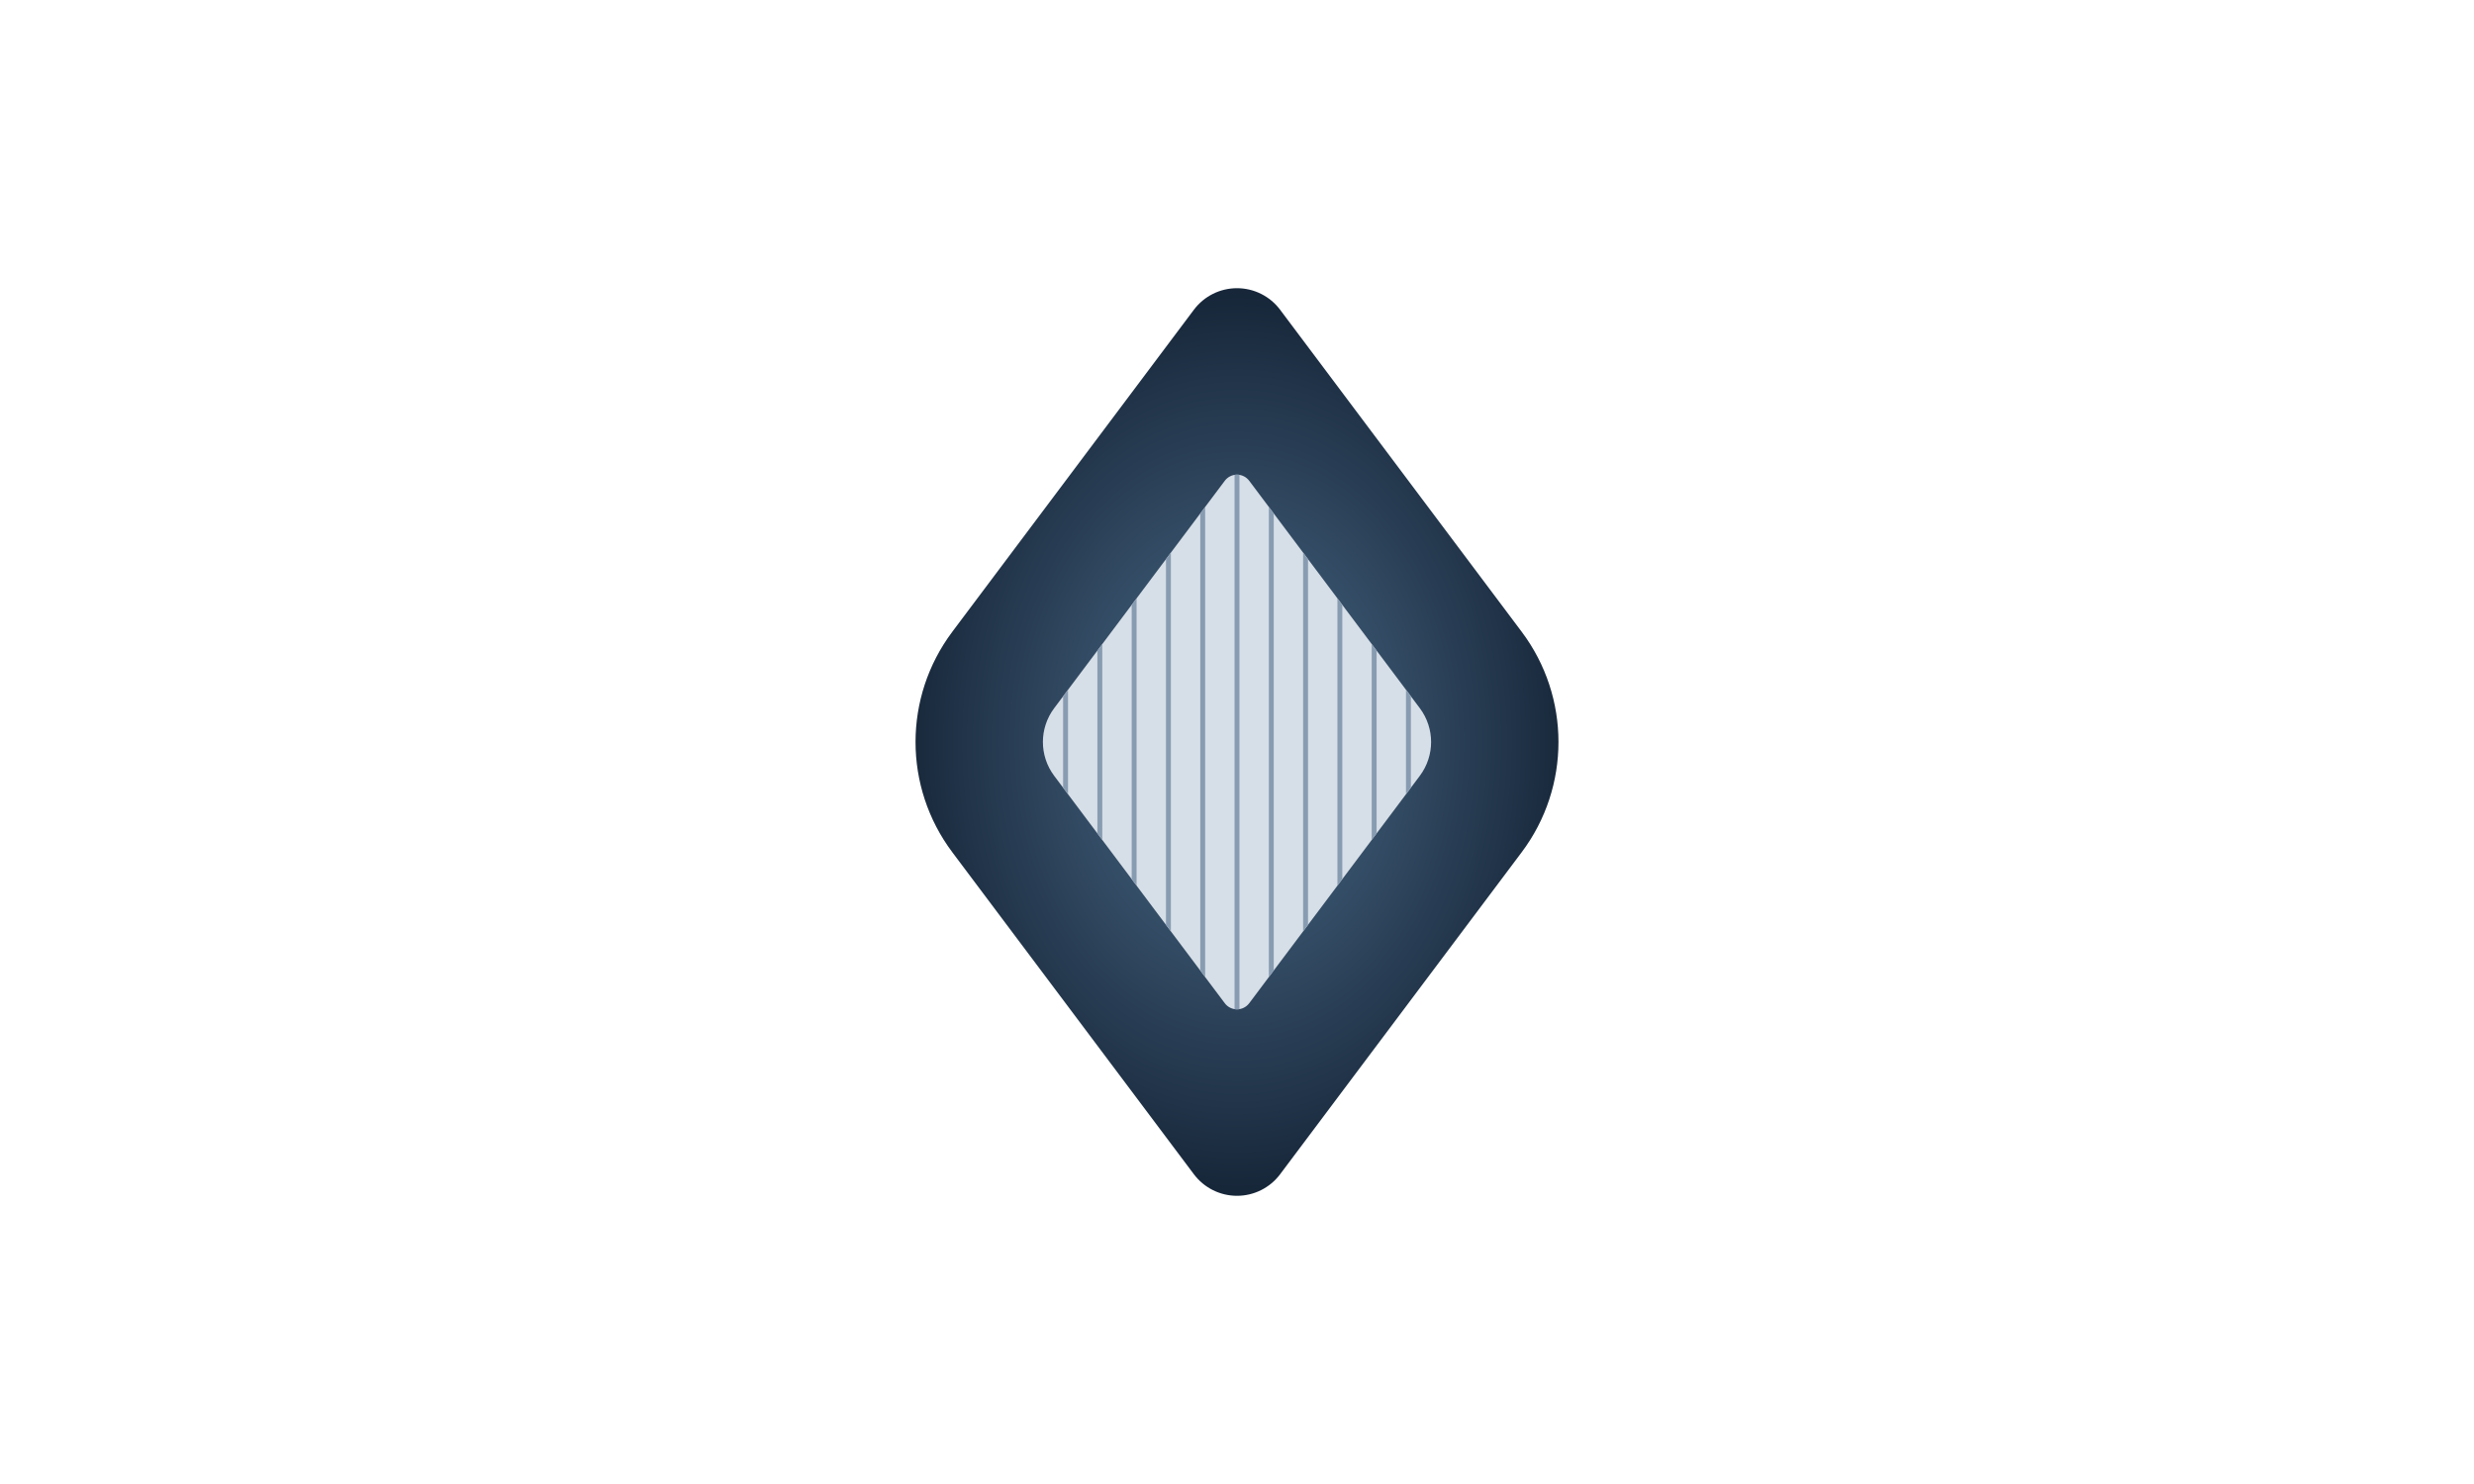
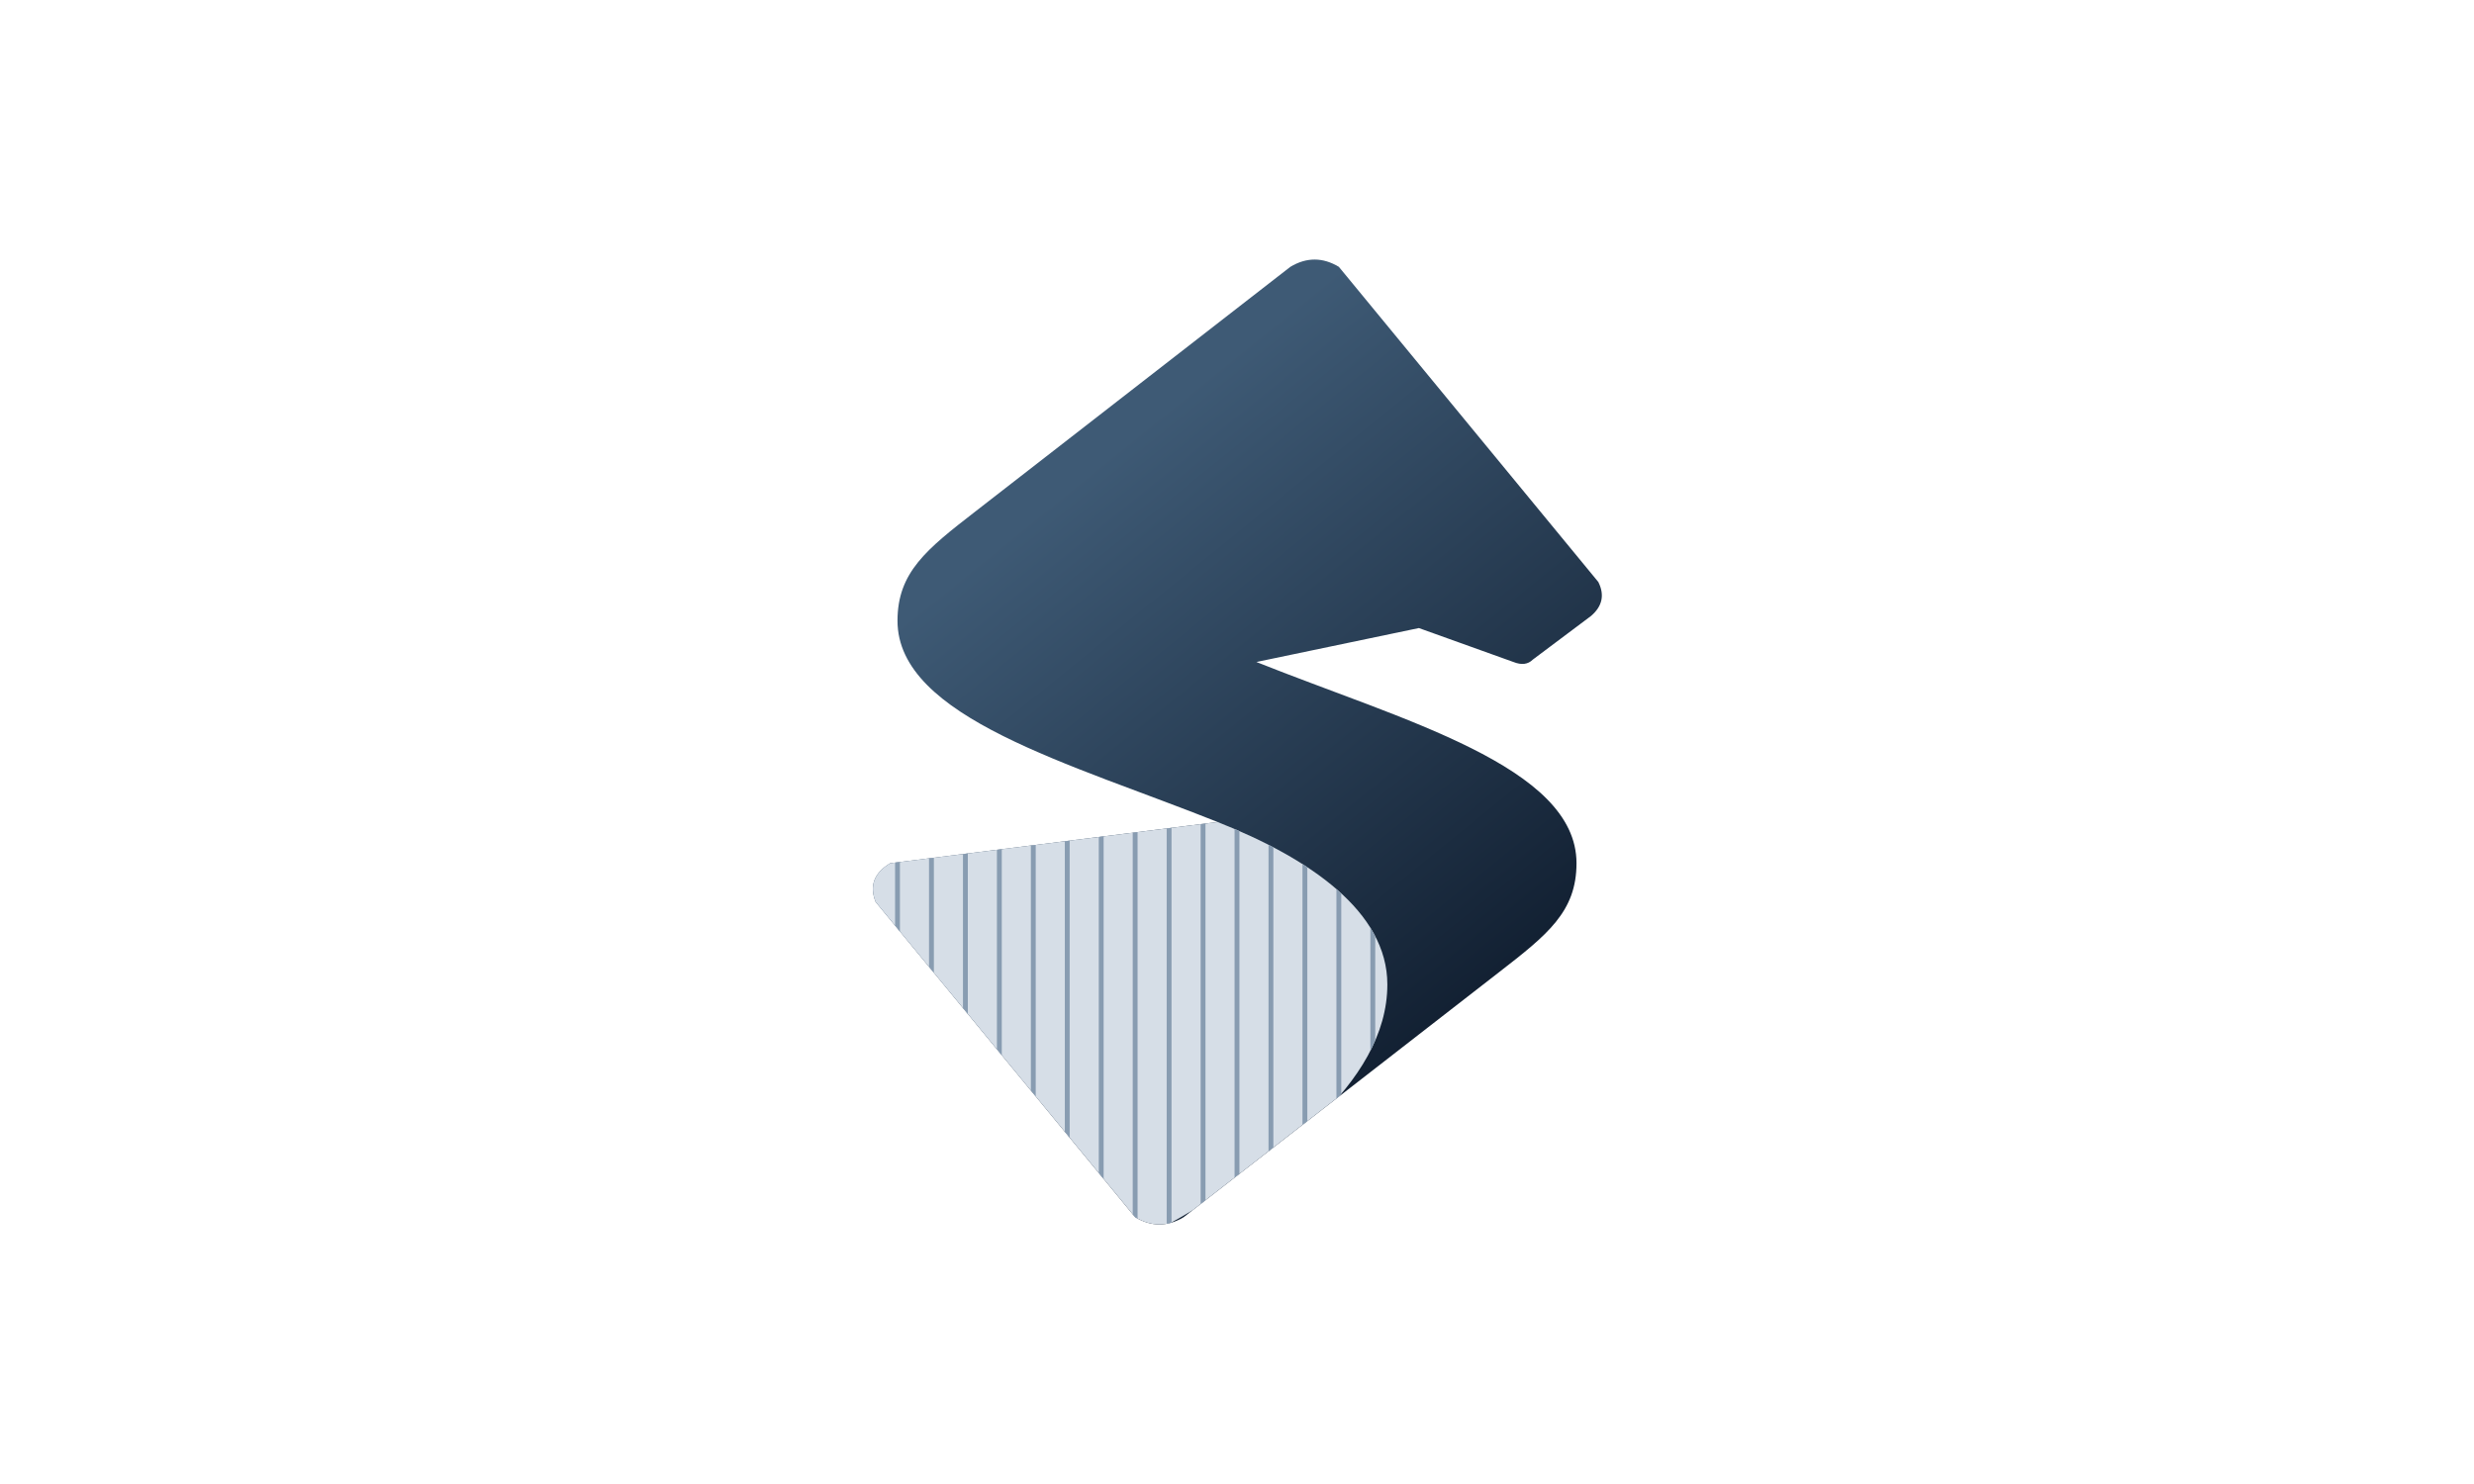
<svg xmlns="http://www.w3.org/2000/svg" width="1280" height="768" viewBox="0 0 1280 768">
  <defs>
-     <radialGradient id="g" gradientUnits="userSpaceOnUse" cx="0" cy="0" r="400" gradientTransform="scale(0.75 1)">
-       <stop offset="0.25" stop-color="#3E5A75" />
+     <linearGradient id="g" gradientUnits="userSpaceOnUse" x1="-158" y1="-195" x2="183" y2="226">
+       <stop offset="0" stop-color="#3E5A75" />
      <stop offset="1" stop-color="#122032" />
-     </radialGradient>
-     <clipPath id="c">
-       <path d="M9.973,-213.369 L149.300,-27.600 A46,46 0 0 1 149.300,27.600 L9.973,213.369 A12.467,12.467 0 0 1 -9.973,213.369 L-149.300,27.600 A46,46 0 0 1 -149.300,-27.600 L-9.973,-213.369 A12.467,12.467 0 0 1 9.973,-213.369 Z" />
+     </linearGradient>
+     <clipPath id="s">
+       <path d="M16,-66 L150,-94 L228,-66 Q238,-62 244,-68 L292,-104 Q306,-116 298,-132 L84,-392 Q64,-404 44,-392 L-216,-190 C-256,-159 -280,-140 -280,-100 C-280,-20 -136,18 -16,66 L-286,100 Q-306,112 -298,132 L-84,392 Q-64,404 -44,392 L216,190 C256,159 280,140 280,100 C280,20 136,-18 16,-66 Z" />
+     </clipPath>
+     <clipPath id="p">
+       <path d="M-16,66 C60,96 124,140 124,200 C124,282 30,350 -64,402 L-420,402 L-420,66 Z" />
    </clipPath>
    <g id="r" fill="#889CB1">
-       <rect x="-282.0" y="-400" width="4" height="800" />
-       <rect x="-254.0" y="-400" width="4" height="800" />
-       <rect x="-226.0" y="-400" width="4" height="800" />
-       <rect x="-198.0" y="-400" width="4" height="800" />
-       <rect x="-170.0" y="-400" width="4" height="800" />
-       <rect x="-142.0" y="-400" width="4" height="800" />
-       <rect x="-114.0" y="-400" width="4" height="800" />
-       <rect x="-86.0" y="-400" width="4" height="800" />
-       <rect x="-58.0" y="-400" width="4" height="800" />
-       <rect x="-30.0" y="-400" width="4" height="800" />
-       <rect x="-2.0" y="-400" width="4" height="800" />
-       <rect x="26.0" y="-400" width="4" height="800" />
-       <rect x="54.0" y="-400" width="4" height="800" />
-       <rect x="82.0" y="-400" width="4" height="800" />
-       <rect x="110.0" y="-400" width="4" height="800" />
-       <rect x="138.0" y="-400" width="4" height="800" />
-       <rect x="166.0" y="-400" width="4" height="800" />
-       <rect x="194.0" y="-400" width="4" height="800" />
-       <rect x="222.0" y="-400" width="4" height="800" />
-       <rect x="250.0" y="-400" width="4" height="800" />
-       <rect x="278.0" y="-400" width="4" height="800" />
+       <rect x="-310" y="-420" width="4" height="840" />
+       <rect x="-282" y="-420" width="4" height="840" />
+       <rect x="-254" y="-420" width="4" height="840" />
+       <rect x="-226" y="-420" width="4" height="840" />
+       <rect x="-198" y="-420" width="4" height="840" />
+       <rect x="-170" y="-420" width="4" height="840" />
+       <rect x="-142" y="-420" width="4" height="840" />
+       <rect x="-114" y="-420" width="4" height="840" />
+       <rect x="-86" y="-420" width="4" height="840" />
+       <rect x="-58" y="-420" width="4" height="840" />
+       <rect x="-30" y="-420" width="4" height="840" />
+       <rect x="-2" y="-420" width="4" height="840" />
+       <rect x="26" y="-420" width="4" height="840" />
+       <rect x="54" y="-420" width="4" height="840" />
+       <rect x="82" y="-420" width="4" height="840" />
+       <rect x="110" y="-420" width="4" height="840" />
+       <rect x="138" y="-420" width="4" height="840" />
+       <rect x="166" y="-420" width="4" height="840" />
+       <rect x="194" y="-420" width="4" height="840" />
+       <rect x="222" y="-420" width="4" height="840" />
+       <rect x="250" y="-420" width="4" height="840" />
+       <rect x="278" y="-420" width="4" height="840" />
+       <rect x="306" y="-420" width="4" height="840" />
    </g>
  </defs>
-   <g transform="translate(640.0 384.0) scale(0.6336)">
-     <path d="M35.200,-353.067 L232.500,-90.000 A150,150 0 0 1 232.500,90.000 L35.200,353.067 A44,44 0 0 1 -35.200,353.067 L-232.500,90.000 A150,150 0 0 1 -232.500,-90.000 L-35.200,-353.067 A44,44 0 0 1 35.200,-353.067 Z" fill="url(#g)" />
-     <path d="M9.973,-213.369 L149.300,-27.600 A46,46 0 0 1 149.300,27.600 L9.973,213.369 A12.467,12.467 0 0 1 -9.973,213.369 L-149.300,27.600 A46,46 0 0 1 -149.300,-27.600 L-9.973,-213.369 A12.467,12.467 0 0 1 9.973,-213.369 Z" fill="#D6DEE7" />
-     <use href="#r" clip-path="url(#c)" />
+   <g transform="translate(640.0 384.0) scale(0.627327)">
+     <path d="M16,-66 L150,-94 L228,-66 Q238,-62 244,-68 L292,-104 Q306,-116 298,-132 L84,-392 Q64,-404 44,-392 L-216,-190 C-256,-159 -280,-140 -280,-100 C-280,-20 -136,18 -16,66 L-286,100 Q-306,112 -298,132 L-84,392 Q-64,404 -44,392 L216,190 C256,159 280,140 280,100 C280,20 136,-18 16,-66 Z" fill="url(#g)" />
+     <g clip-path="url(#s)">
+       <path d="M-16,66 C60,96 124,140 124,200 C124,282 30,350 -64,402 L-420,402 L-420,66 Z" fill="#D6DEE7" />
+       <use href="#r" clip-path="url(#p)" />
+     </g>
  </g>
</svg>
